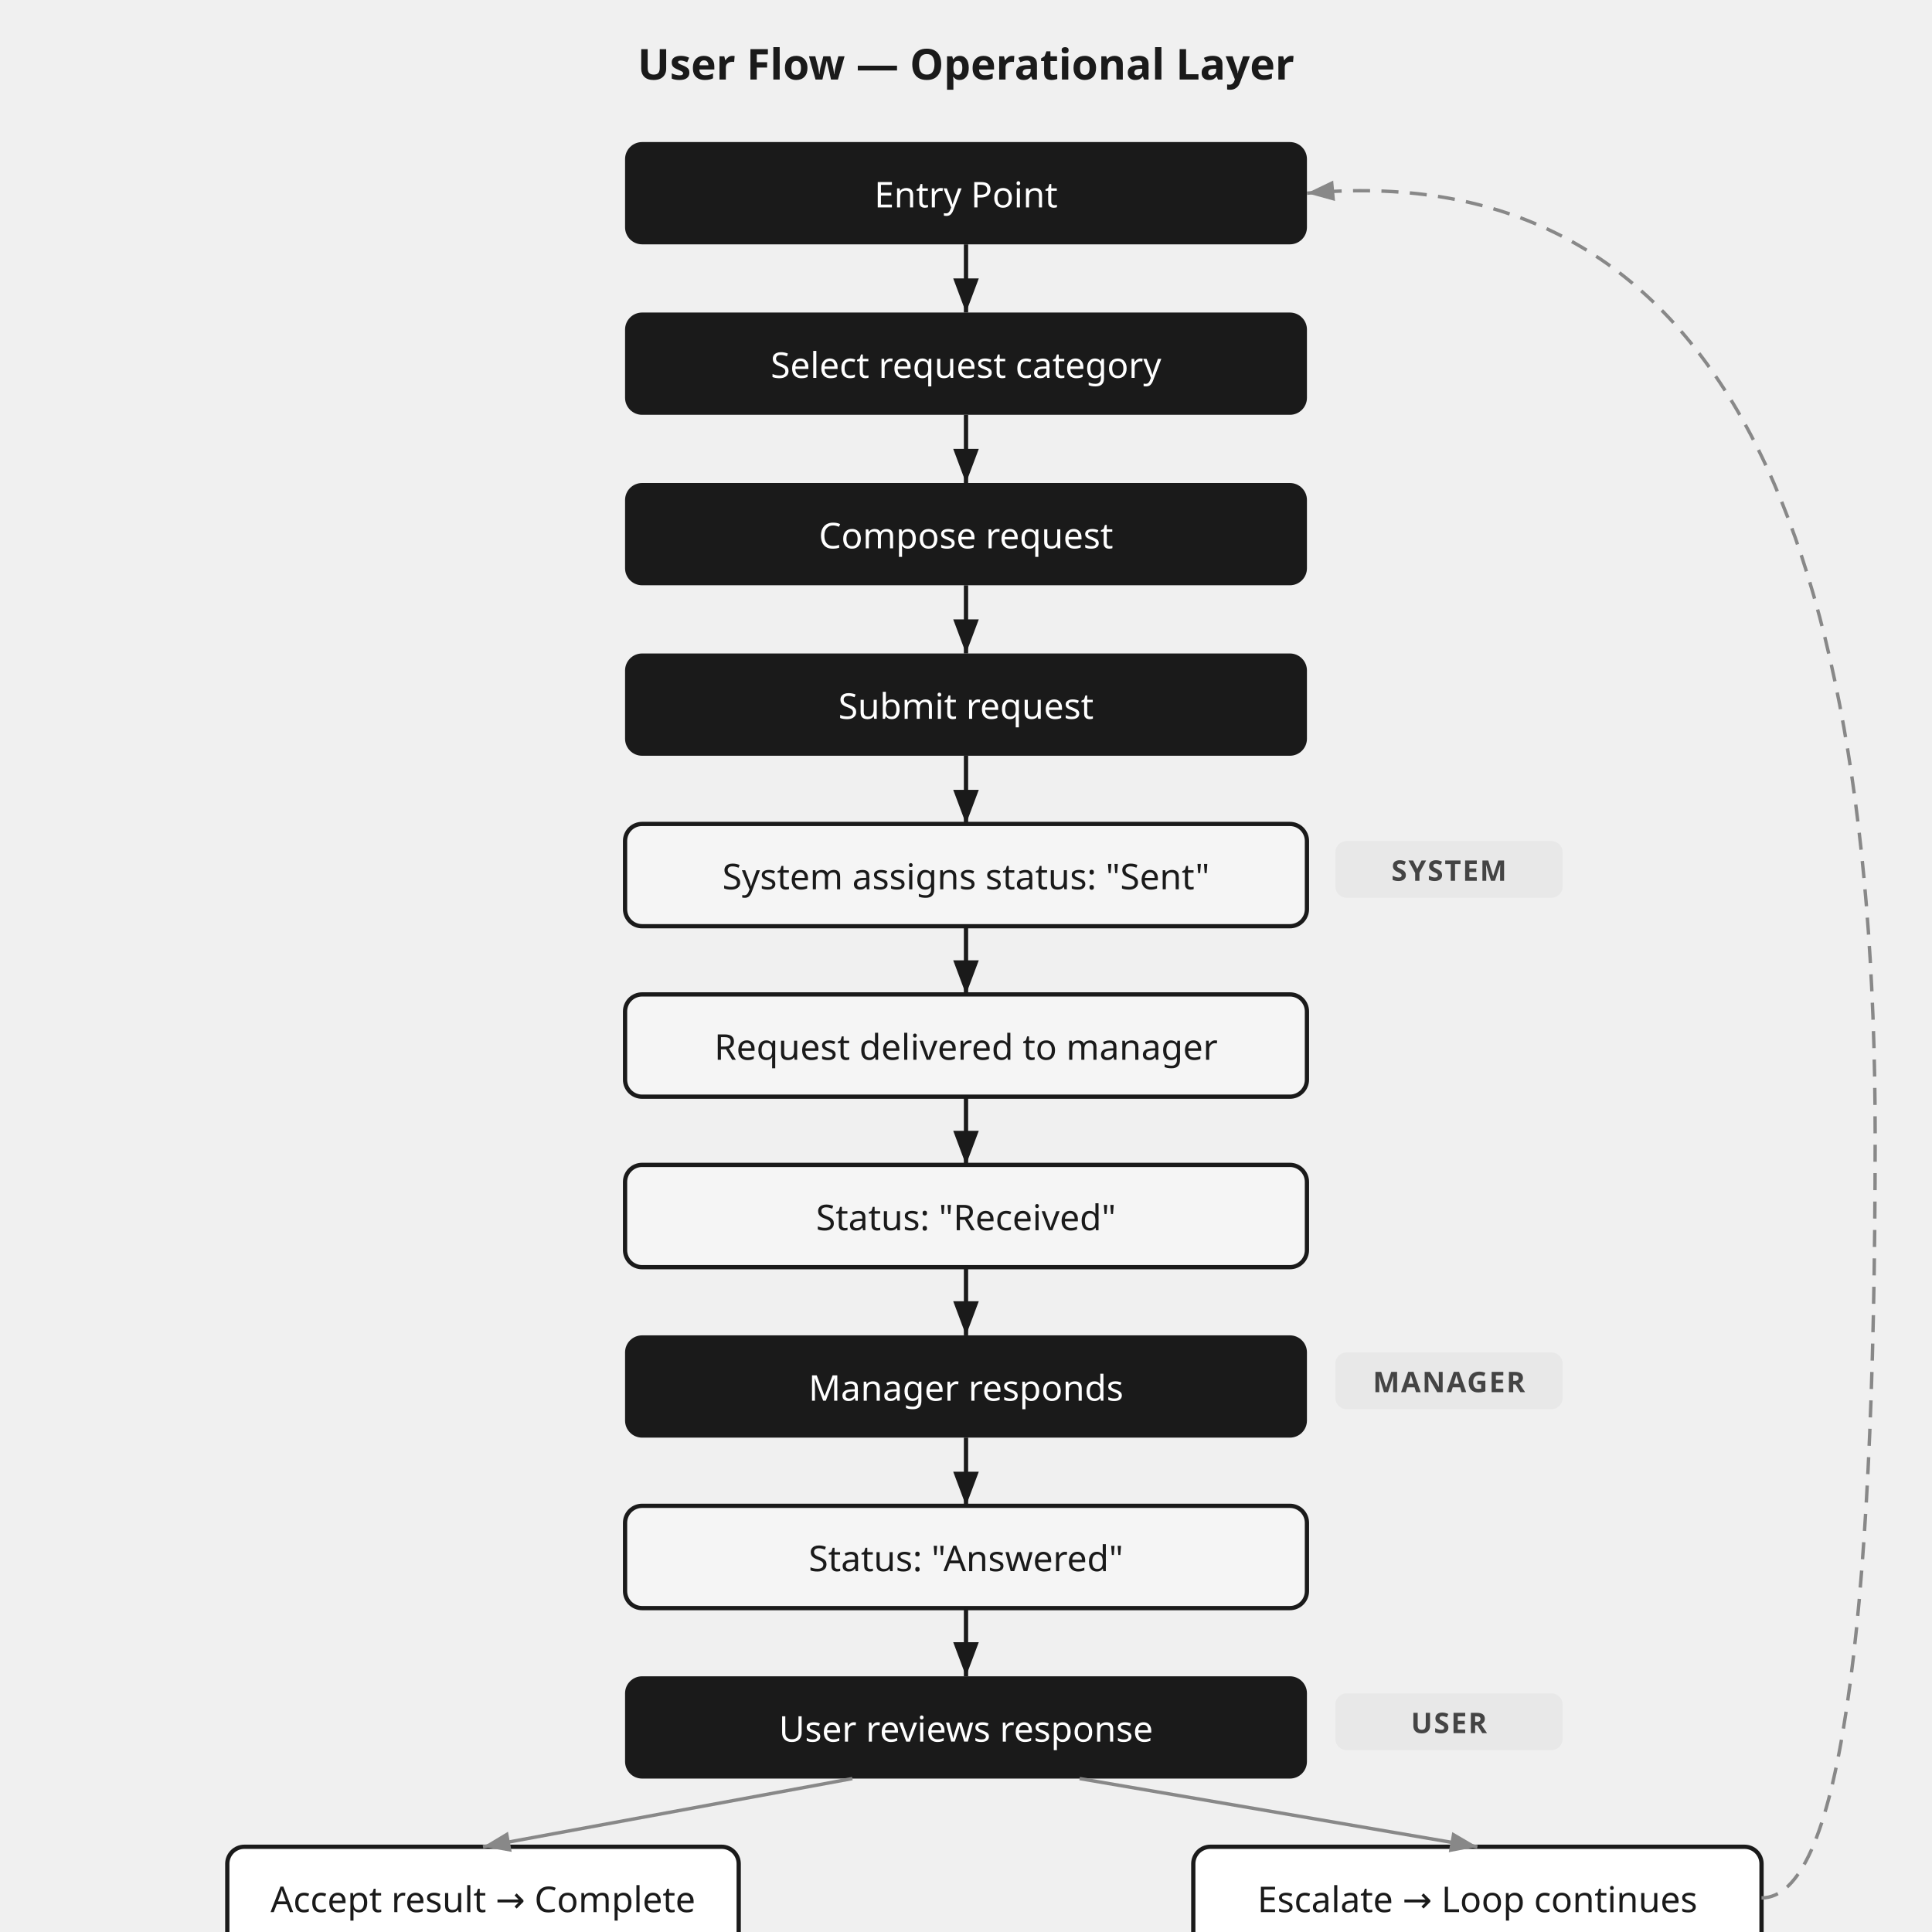
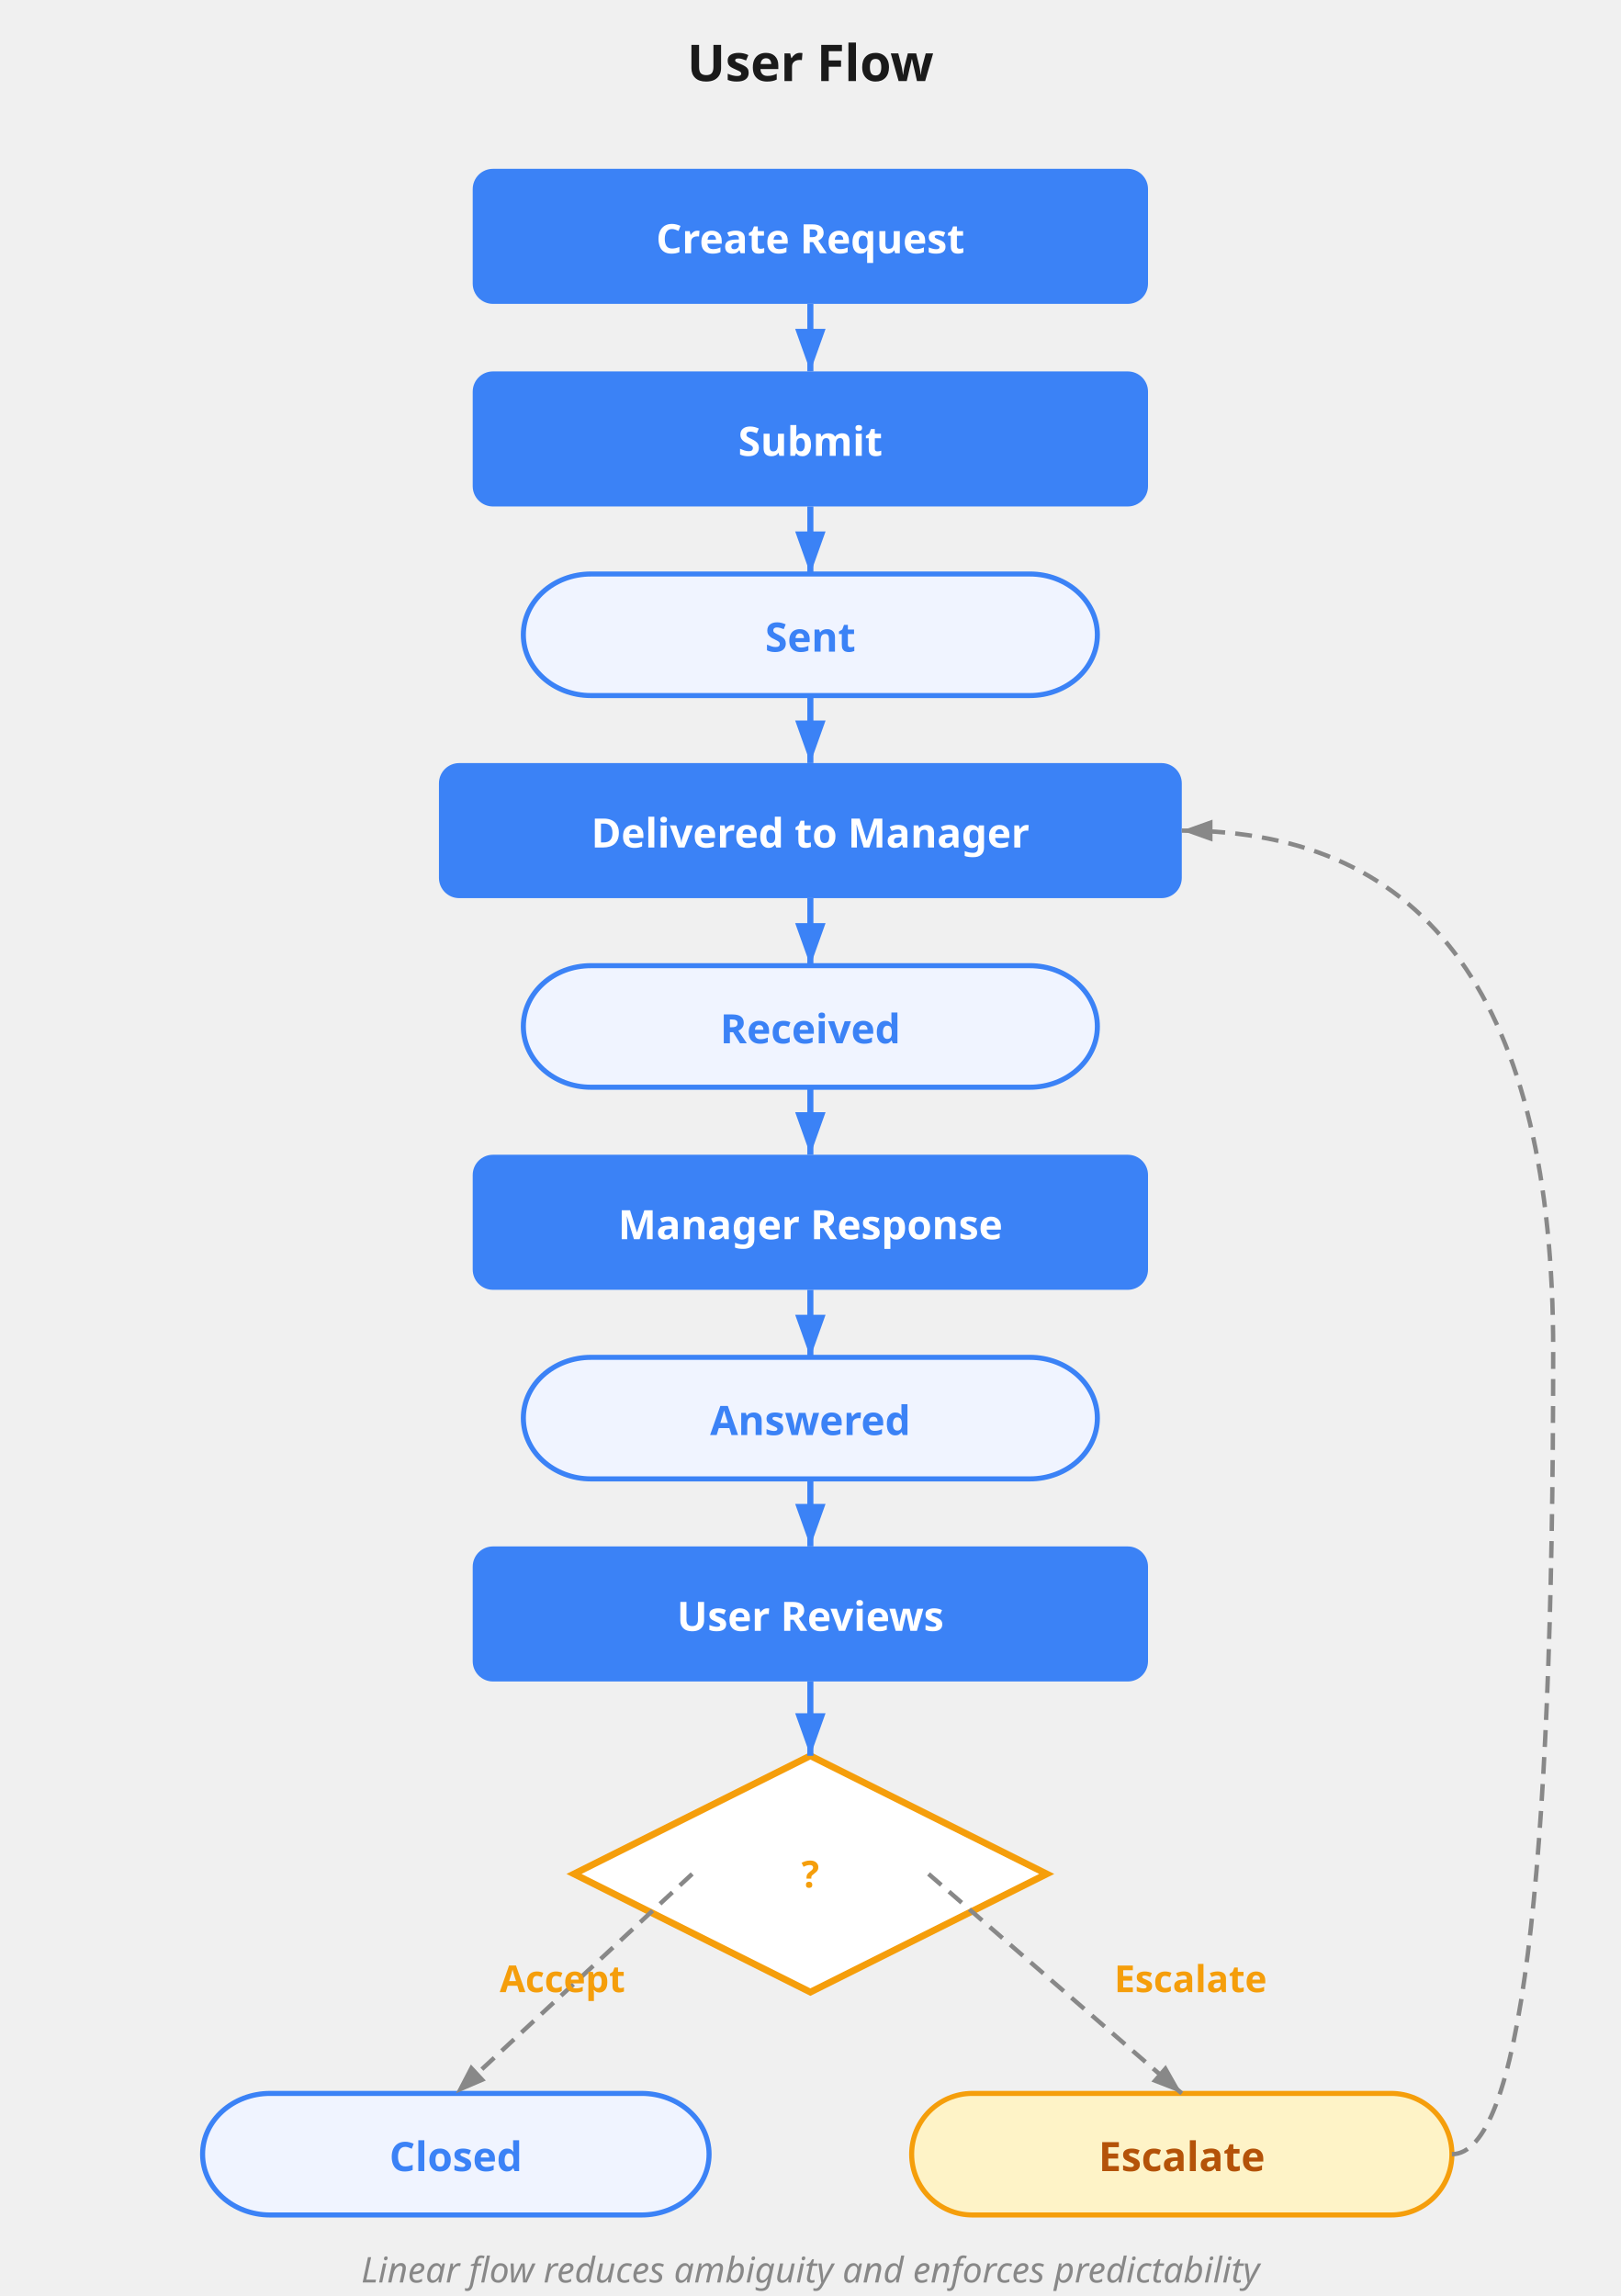
- <svg xmlns="http://www.w3.org/2000/svg" viewBox="0 0 680 680" fill="none" font-family="IBM Plex Sans, system-ui, sans-serif">
-   <style>
-     .step { fill: #1a1a1a; rx: 6; }
-     .step-system { fill: #f5f5f5; stroke: #1a1a1a; stroke-width: 1.5; rx: 6; }
-     .step-branch { fill: #fff; stroke: #1a1a1a; stroke-width: 1.5; rx: 6; }
-     .label { fill: #fff; font-size: 12.5px; font-weight: 500; }
-     .label-dark { fill: #1a1a1a; font-size: 12.5px; font-weight: 500; }
-     .label-sm { fill: #666; font-size: 11px; }
-     .arrow { stroke: #1a1a1a; stroke-width: 1.5; fill: none; marker-end: url(#arr); }
-     .arrow-branch { stroke: #888; stroke-width: 1.2; fill: none; marker-end: url(#arr-g); }
-     .badge { fill: #e8e8e8; rx: 4; }
-     .badge-text { fill: #444; font-size: 10px; font-weight: 600; letter-spacing: 0.05em; }
-   </style>
+ <svg xmlns="http://www.w3.org/2000/svg" viewBox="0 0 480 680" fill="none" font-family="IBM Plex Sans, system-ui, sans-serif">
  <defs>
-     <marker id="arr" markerWidth="8" markerHeight="6" refX="8" refY="3" orient="auto">
-       <polygon points="0 0, 8 3, 0 6" fill="#1a1a1a" />
+     <marker id="a" markerWidth="7" markerHeight="5" refX="7" refY="2.5" orient="auto">
+       <polygon points="0 0,7 2.5,0 5" fill="#3B82F6" />
    </marker>
-     <marker id="arr-g" markerWidth="8" markerHeight="6" refX="8" refY="3" orient="auto">
-       <polygon points="0 0, 8 3, 0 6" fill="#888" />
+     <marker id="ag" markerWidth="7" markerHeight="5" refX="7" refY="2.5" orient="auto">
+       <polygon points="0 0,7 2.5,0 5" fill="#888" />
    </marker>
  </defs>
-   <text x="340" y="28" text-anchor="middle" font-size="15" font-weight="700" fill="#1a1a1a">User Flow — Operational Layer</text>
-   <rect x="220" y="50" width="240" height="36" class="step" rx="6" />
-   <text x="340" y="73" text-anchor="middle" class="label">Entry Point</text>
-   <rect x="220" y="110" width="240" height="36" class="step" rx="6" />
-   <text x="340" y="133" text-anchor="middle" class="label">Select request category</text>
-   <rect x="220" y="170" width="240" height="36" class="step" rx="6" />
-   <text x="340" y="193" text-anchor="middle" class="label">Compose request</text>
-   <rect x="220" y="230" width="240" height="36" class="step" rx="6" />
-   <text x="340" y="253" text-anchor="middle" class="label">Submit request</text>
-   <rect x="220" y="290" width="240" height="36" class="step-system" rx="6" />
-   <text x="340" y="313" text-anchor="middle" class="label-dark">System assigns status: "Sent"</text>
-   <rect x="220" y="350" width="240" height="36" class="step-system" rx="6" />
-   <text x="340" y="373" text-anchor="middle" class="label-dark">Request delivered to manager</text>
-   <rect x="220" y="410" width="240" height="36" class="step-system" rx="6" />
-   <text x="340" y="433" text-anchor="middle" class="label-dark">Status: "Received"</text>
-   <rect x="220" y="470" width="240" height="36" class="step" rx="6" />
-   <text x="340" y="493" text-anchor="middle" class="label">Manager responds</text>
-   <rect x="220" y="530" width="240" height="36" class="step-system" rx="6" />
-   <text x="340" y="553" text-anchor="middle" class="label-dark">Status: "Answered"</text>
-   <rect x="220" y="590" width="240" height="36" class="step" rx="6" />
-   <text x="340" y="613" text-anchor="middle" class="label">User reviews response</text>
-   <rect x="80" y="650" width="180" height="36" class="step-branch" rx="6" />
-   <text x="170" y="673" text-anchor="middle" class="label-dark">Accept result → Complete</text>
-   <rect x="420" y="650" width="200" height="36" class="step-branch" rx="6" />
-   <text x="520" y="673" text-anchor="middle" class="label-dark">Escalate → Loop continues</text>
-   <line x1="340" y1="86" x2="340" y2="110" class="arrow" />
-   <line x1="340" y1="146" x2="340" y2="170" class="arrow" />
-   <line x1="340" y1="206" x2="340" y2="230" class="arrow" />
-   <line x1="340" y1="266" x2="340" y2="290" class="arrow" />
-   <line x1="340" y1="326" x2="340" y2="350" class="arrow" />
-   <line x1="340" y1="386" x2="340" y2="410" class="arrow" />
-   <line x1="340" y1="446" x2="340" y2="470" class="arrow" />
-   <line x1="340" y1="506" x2="340" y2="530" class="arrow" />
-   <line x1="340" y1="566" x2="340" y2="590" class="arrow" />
-   <path d="M 300 626 L 170 650" class="arrow-branch" />
-   <path d="M 380 626 L 520 650" class="arrow-branch" />
-   <path d="M 620 668 Q 660 668 660 400 Q 660 50 460 68" class="arrow-branch" stroke-dasharray="6 4" />
-   <rect x="470" y="296" width="80" height="20" class="badge" rx="4" />
-   <text x="510" y="310" text-anchor="middle" class="badge-text">SYSTEM</text>
-   <rect x="470" y="476" width="80" height="20" class="badge" rx="4" />
-   <text x="510" y="490" text-anchor="middle" class="badge-text">MANAGER</text>
-   <rect x="470" y="596" width="80" height="20" class="badge" rx="4" />
-   <text x="510" y="610" text-anchor="middle" class="badge-text">USER</text>
+   <style>
+     .act{fill:#3B82F6;rx:6} .st{fill:#f0f4ff;stroke:#3B82F6;stroke-width:1.5;rx:20} .dec{fill:#fff;stroke:#F59E0B;stroke-width:2;rx:4}
+     .la{fill:#fff;font-size:12px;font-weight:600} .ls{fill:#3B82F6;font-size:12px;font-weight:600} .ld{fill:#F59E0B;font-size:11px;font-weight:700}
+     .ar{stroke:#3B82F6;stroke-width:1.8;fill:none;marker-end:url(#a)} .arb{stroke:#888;stroke-width:1.3;stroke-dasharray:5 3;fill:none;marker-end:url(#ag)}
+     .sub{fill:#888;font-size:10.5px;font-style:italic}
+   </style>
+   <text x="240" y="24" text-anchor="middle" font-size="15" font-weight="700" fill="#1a1a1a">User Flow</text>
+   <rect x="140" y="50" width="200" height="40" class="act" rx="6" />
+   <text x="240" y="75" text-anchor="middle" class="la">Create Request</text>
+   <rect x="140" y="110" width="200" height="40" class="act" rx="6" />
+   <text x="240" y="135" text-anchor="middle" class="la">Submit</text>
+   <rect x="155" y="170" width="170" height="36" class="st" rx="18" />
+   <text x="240" y="193" text-anchor="middle" class="ls">Sent</text>
+   <rect x="130" y="226" width="220" height="40" class="act" rx="6" />
+   <text x="240" y="251" text-anchor="middle" class="la">Delivered to Manager</text>
+   <rect x="155" y="286" width="170" height="36" class="st" rx="18" />
+   <text x="240" y="309" text-anchor="middle" class="ls">Received</text>
+   <rect x="140" y="342" width="200" height="40" class="act" rx="6" />
+   <text x="240" y="367" text-anchor="middle" class="la">Manager Response</text>
+   <rect x="155" y="402" width="170" height="36" class="st" rx="18" />
+   <text x="240" y="425" text-anchor="middle" class="ls">Answered</text>
+   <rect x="140" y="458" width="200" height="40" class="act" rx="6" />
+   <text x="240" y="483" text-anchor="middle" class="la">User Reviews</text>
+   <polygon points="240,520 310,555 240,590 170,555" class="dec" />
+   <text x="240" y="559" text-anchor="middle" class="ld">?</text>
+   <rect x="60" y="620" width="150" height="36" class="st" rx="18" />
+   <text x="135" y="643" text-anchor="middle" class="ls">Closed</text>
+   <rect x="270" y="620" width="160" height="36" fill="#FEF3C7" stroke="#F59E0B" stroke-width="1.5" rx="18" />
+   <text x="350" y="643" text-anchor="middle" fill="#B45309" font-size="12px" font-weight="600">Escalate</text>
+   <line x1="240" y1="90" x2="240" y2="110" class="ar" />
+   <line x1="240" y1="150" x2="240" y2="170" class="ar" />
+   <line x1="240" y1="206" x2="240" y2="226" class="ar" />
+   <line x1="240" y1="266" x2="240" y2="286" class="ar" />
+   <line x1="240" y1="322" x2="240" y2="342" class="ar" />
+   <line x1="240" y1="382" x2="240" y2="402" class="ar" />
+   <line x1="240" y1="438" x2="240" y2="458" class="ar" />
+   <line x1="240" y1="498" x2="240" y2="520" class="ar" />
+   <path d="M 205 555 L 135 620" class="arb" />
+   <text x="148" y="590" class="ld">Accept</text>
+   <path d="M 275 555 L 350 620" class="arb" />
+   <text x="330" y="590" class="ld">Escalate</text>
+   <path d="M 430 638 Q 460 638 460 400 Q 460 246 350 246" class="arb" stroke-dasharray="5 3" />
+   <text x="240" y="676" text-anchor="middle" class="sub">Linear flow reduces ambiguity and enforces predictability</text>
</svg>
